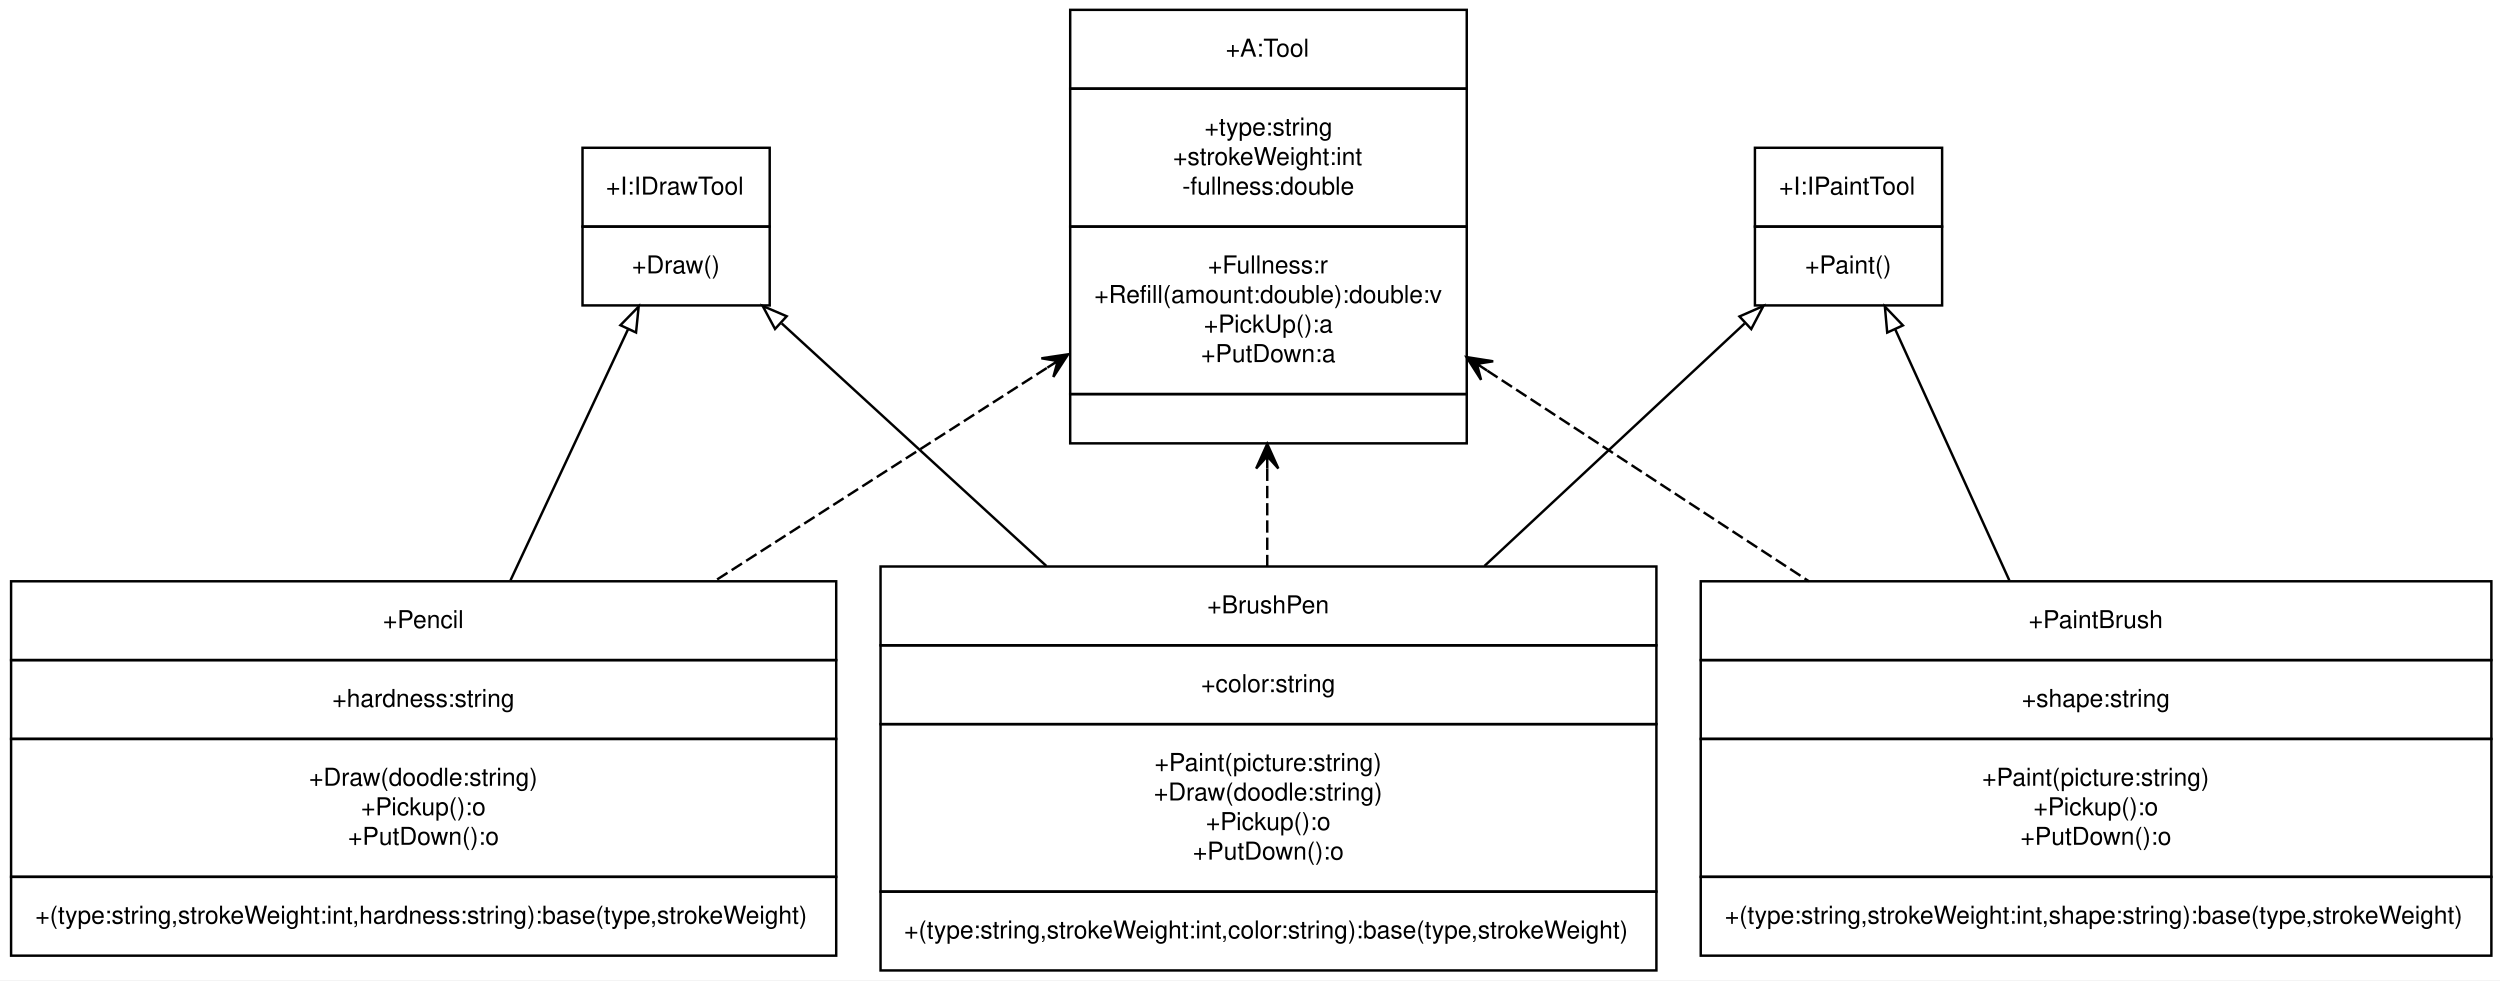
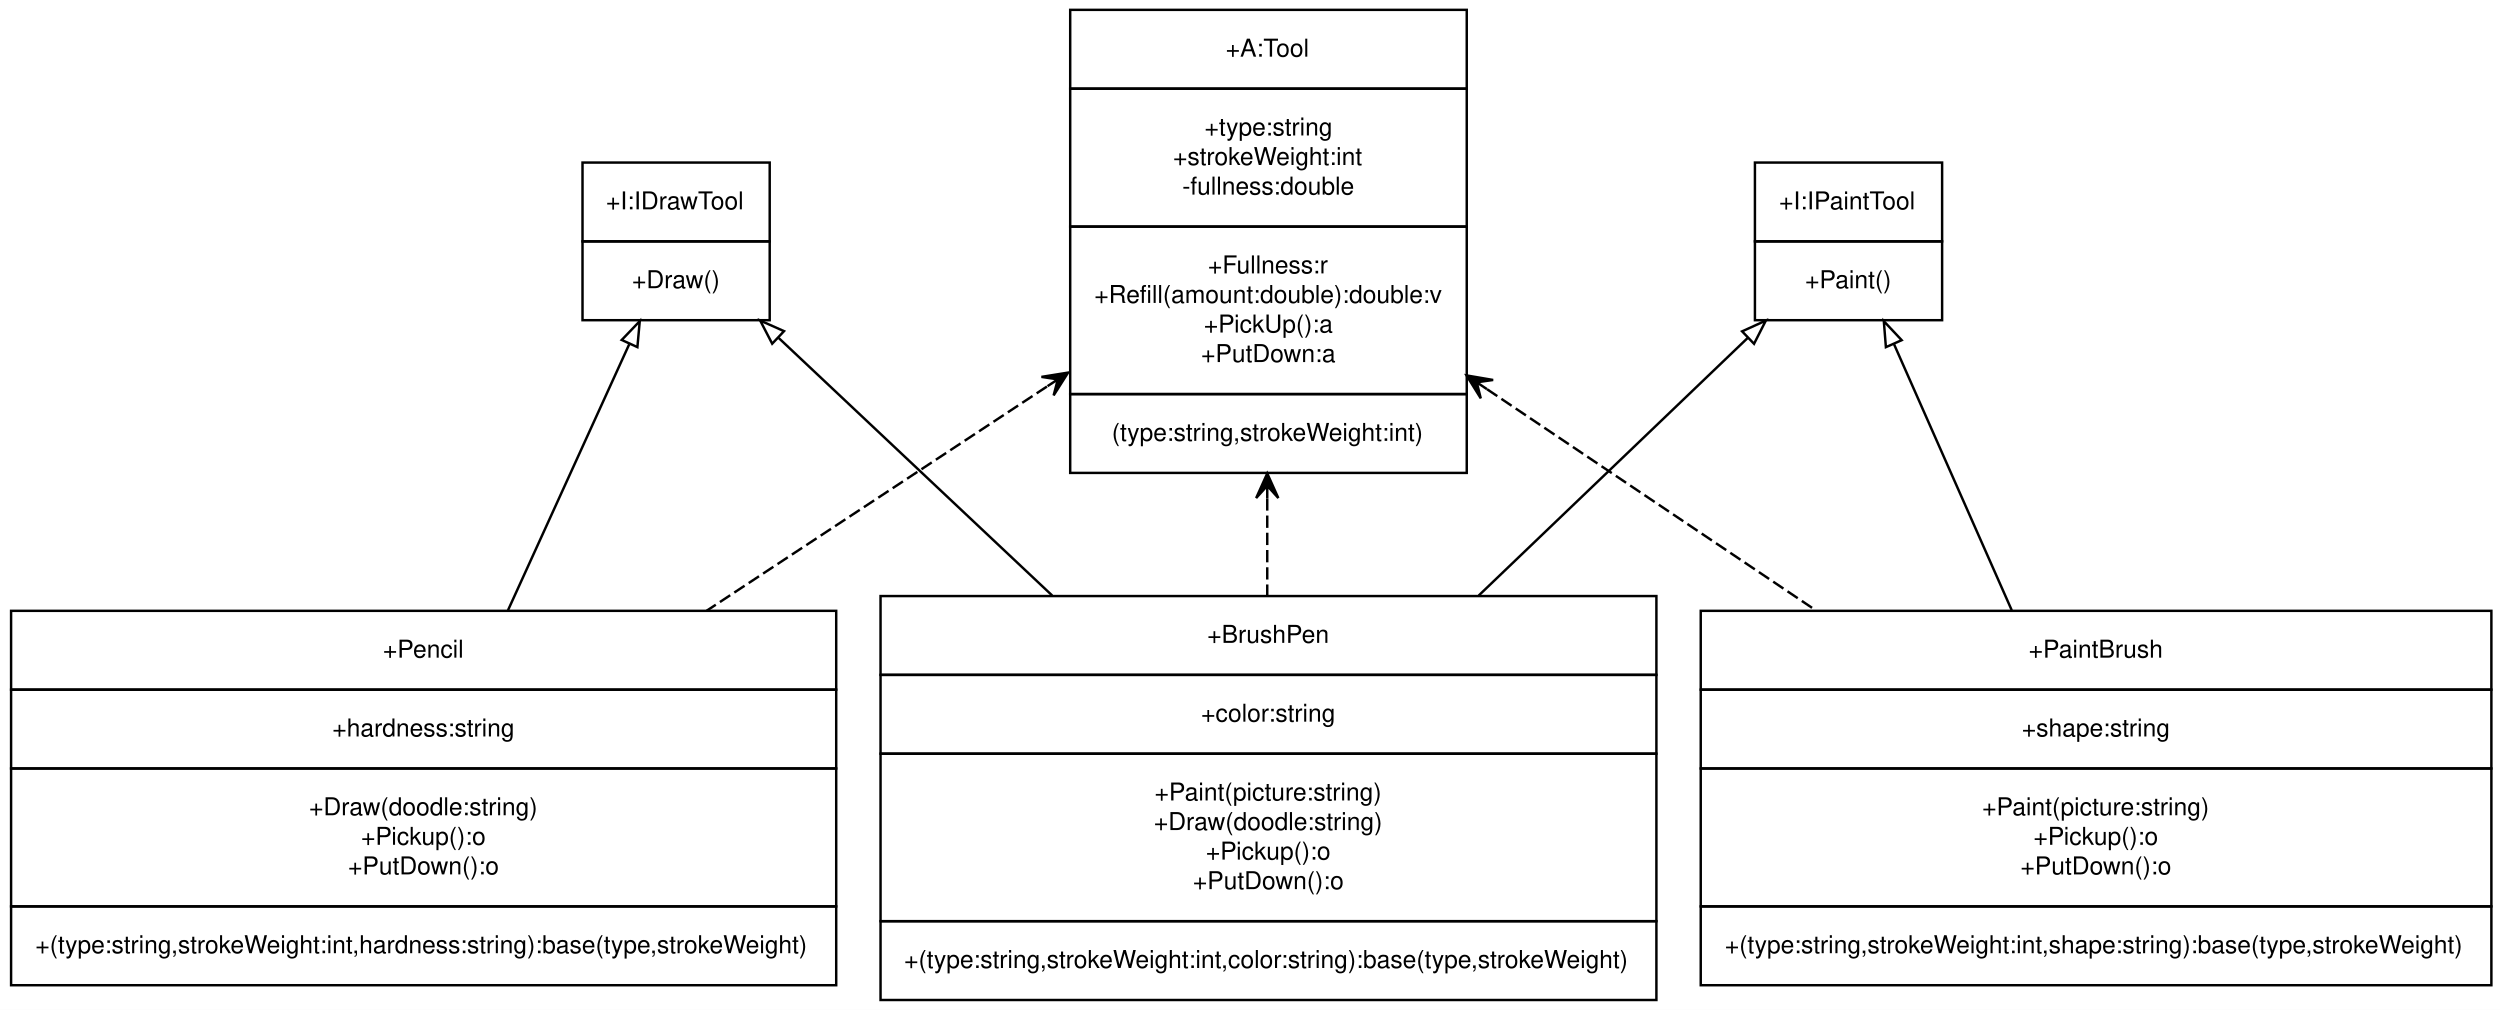
- <svg xmlns="http://www.w3.org/2000/svg" width="1015pt" height="398pt" viewBox="0.00 0.00 1015.00 398.00">
-   <g id="graph0" class="graph" transform="scale(1 1) rotate(0) translate(4 394)">
-     <polygon fill="#ffffff" stroke="transparent" points="-4,4 -4,-394 1011,-394 1011,4 -4,4" />
+ <svg xmlns="http://www.w3.org/2000/svg" width="1015pt" height="410pt" viewBox="0.00 0.00 1015.00 410.00">
+   <g id="graph0" class="graph" transform="scale(1 1) rotate(0) translate(4 406)">
+     <polygon fill="#ffffff" stroke="transparent" points="-4,4 -4,-406 1011,-406 1011,4 -4,4" />
    <g id="node1" class="node">
-       <polygon fill="none" stroke="#000000" points="430.5,-358 430.5,-390 591.5,-390 591.5,-358 430.5,-358" />
-       <text text-anchor="start" x="493.634" y="-371" font-family="Helvetica,sans-Serif" font-size="10.00" fill="#000000">+A:Tool</text>
-       <polygon fill="none" stroke="#000000" points="430.5,-302 430.5,-358 591.5,-358 591.5,-302 430.5,-302" />
-       <text text-anchor="start" x="485.02" y="-339" font-family="Helvetica,sans-Serif" font-size="10.00" fill="#000000">+type:string</text>
-       <text text-anchor="start" x="472.243" y="-327" font-family="Helvetica,sans-Serif" font-size="10.00" fill="#000000">+strokeWeight:int</text>
-       <text text-anchor="start" x="475.992" y="-315" font-family="Helvetica,sans-Serif" font-size="10.00" fill="#000000">-fullness:double</text>
-       <polygon fill="none" stroke="#000000" points="430.5,-234 430.5,-302 591.5,-302 591.5,-234 430.5,-234" />
-       <text text-anchor="start" x="486.414" y="-283" font-family="Helvetica,sans-Serif" font-size="10.00" fill="#000000">+Fullness:r</text>
-       <text text-anchor="start" x="440.29" y="-271" font-family="Helvetica,sans-Serif" font-size="10.00" fill="#000000">+Refill(amount:double):double:v</text>
-       <text text-anchor="start" x="484.75" y="-259" font-family="Helvetica,sans-Serif" font-size="10.00" fill="#000000">+PickUp():a</text>
-       <text text-anchor="start" x="483.63" y="-247" font-family="Helvetica,sans-Serif" font-size="10.00" fill="#000000">+PutDown:a</text>
-       <polygon fill="none" stroke="#000000" points="430.5,-214 430.5,-234 591.5,-234 591.5,-214 430.5,-214" />
+       <polygon fill="none" stroke="#000000" points="430.5,-370 430.5,-402 591.5,-402 591.5,-370 430.5,-370" />
+       <text text-anchor="start" x="493.634" y="-383" font-family="Helvetica,sans-Serif" font-size="10.00" fill="#000000">+A:Tool</text>
+       <polygon fill="none" stroke="#000000" points="430.5,-314 430.5,-370 591.5,-370 591.5,-314 430.5,-314" />
+       <text text-anchor="start" x="485.02" y="-351" font-family="Helvetica,sans-Serif" font-size="10.00" fill="#000000">+type:string</text>
+       <text text-anchor="start" x="472.243" y="-339" font-family="Helvetica,sans-Serif" font-size="10.00" fill="#000000">+strokeWeight:int</text>
+       <text text-anchor="start" x="475.992" y="-327" font-family="Helvetica,sans-Serif" font-size="10.00" fill="#000000">-fullness:double</text>
+       <polygon fill="none" stroke="#000000" points="430.5,-246 430.5,-314 591.5,-314 591.5,-246 430.5,-246" />
+       <text text-anchor="start" x="486.414" y="-295" font-family="Helvetica,sans-Serif" font-size="10.00" fill="#000000">+Fullness:r</text>
+       <text text-anchor="start" x="440.29" y="-283" font-family="Helvetica,sans-Serif" font-size="10.00" fill="#000000">+Refill(amount:double):double:v</text>
+       <text text-anchor="start" x="484.75" y="-271" font-family="Helvetica,sans-Serif" font-size="10.00" fill="#000000">+PickUp():a</text>
+       <text text-anchor="start" x="483.63" y="-259" font-family="Helvetica,sans-Serif" font-size="10.00" fill="#000000">+PutDown:a</text>
+       <polygon fill="none" stroke="#000000" points="430.5,-214 430.5,-246 591.5,-246 591.5,-214 430.5,-214" />
+       <text text-anchor="start" x="447.383" y="-227" font-family="Helvetica,sans-Serif" font-size="10.00" fill="#000000">(type:string,strokeWeight:int)</text>
    </g>
    <g id="node2" class="node">
      <polygon fill="none" stroke="#000000" points="353.5,-132 353.5,-164 668.5,-164 668.5,-132 353.5,-132" />
      <text text-anchor="start" x="486.129" y="-145" font-family="Helvetica,sans-Serif" font-size="10.00" fill="#000000">+BrushPen</text>
      <polygon fill="none" stroke="#000000" points="353.5,-100 353.5,-132 668.5,-132 668.5,-100 353.5,-100" />
      <text text-anchor="start" x="483.635" y="-113" font-family="Helvetica,sans-Serif" font-size="10.00" fill="#000000">+color:string</text>
      <polygon fill="none" stroke="#000000" points="353.5,-32 353.5,-100 668.5,-100 668.5,-32 353.5,-32" />
      <text text-anchor="start" x="464.745" y="-81" font-family="Helvetica,sans-Serif" font-size="10.00" fill="#000000">+Paint(picture:string)</text>
      <text text-anchor="start" x="464.469" y="-69" font-family="Helvetica,sans-Serif" font-size="10.00" fill="#000000">+Draw(doodle:string)</text>
      <text text-anchor="start" x="485.579" y="-57" font-family="Helvetica,sans-Serif" font-size="10.00" fill="#000000">+Pickup():o</text>
      <text text-anchor="start" x="480.301" y="-45" font-family="Helvetica,sans-Serif" font-size="10.00" fill="#000000">+PutDown():o</text>
      <polygon fill="none" stroke="#000000" points="353.5,0 353.5,-32 668.5,-32 668.5,0 353.5,0" />
      <text text-anchor="start" x="363.064" y="-13" font-family="Helvetica,sans-Serif" font-size="10.00" fill="#000000">+(type:string,strokeWeight:int,color:string):base(type,strokeWeight)</text>
    </g>
    <g id="edge5" class="edge">
-       <path fill="none" stroke="#000000" stroke-dasharray="5,2" d="M510.5,-203.735C510.5,-190.518 510.5,-177.071 510.5,-164.172" />
-       <polygon fill="#000000" stroke="#000000" points="510.5,-213.785 506,-203.785 510.5,-208.785 510.5,-203.785 510.5,-203.785 510.5,-203.785 510.5,-208.785 515,-203.785 510.5,-213.785 510.5,-213.785" />
+       <path fill="none" stroke="#000000" stroke-dasharray="5,2" d="M510.5,-203.699C510.5,-190.443 510.5,-177.027 510.5,-164.185" />
+       <polygon fill="#000000" stroke="#000000" points="510.5,-213.792 506,-203.792 510.5,-208.792 510.5,-203.792 510.5,-203.792 510.5,-203.792 510.5,-208.792 515,-203.792 510.5,-213.792 510.5,-213.792" />
    </g>
    <g id="node3" class="node">
      <polygon fill="none" stroke="#000000" points=".5,-126 .5,-158 335.5,-158 335.5,-126 .5,-126" />
      <text text-anchor="start" x="151.468" y="-139" font-family="Helvetica,sans-Serif" font-size="10.00" fill="#000000">+Pencil</text>
      <polygon fill="none" stroke="#000000" points=".5,-94 .5,-126 335.5,-126 335.5,-94 .5,-94" />
      <text text-anchor="start" x="130.906" y="-107" font-family="Helvetica,sans-Serif" font-size="10.00" fill="#000000">+hardness:string</text>
      <polygon fill="none" stroke="#000000" points=".5,-38 .5,-94 335.5,-94 335.5,-38 .5,-38" />
      <text text-anchor="start" x="121.469" y="-75" font-family="Helvetica,sans-Serif" font-size="10.00" fill="#000000">+Draw(doodle:string)</text>
      <text text-anchor="start" x="142.579" y="-63" font-family="Helvetica,sans-Serif" font-size="10.00" fill="#000000">+Pickup():o</text>
      <text text-anchor="start" x="137.301" y="-51" font-family="Helvetica,sans-Serif" font-size="10.00" fill="#000000">+PutDown():o</text>
      <polygon fill="none" stroke="#000000" points=".5,-6 .5,-38 335.5,-38 335.5,-6 .5,-6" />
      <text text-anchor="start" x="10.335" y="-19" font-family="Helvetica,sans-Serif" font-size="10.00" fill="#000000">+(type:string,strokeWeight:int,hardness:string):base(type,strokeWeight)</text>
    </g>
    <g id="edge6" class="edge">
-       <path fill="none" stroke="#000000" stroke-dasharray="5,2" d="M420.991,-244.589C379.81,-218.175 330.38,-186.471 286.149,-158.101" />
-       <polygon fill="#000000" stroke="#000000" points="429.648,-250.142 418.801,-248.53 425.439,-247.442 421.231,-244.743 421.231,-244.743 421.231,-244.743 425.439,-247.442 423.66,-240.955 429.648,-250.142 429.648,-250.142" />
+       <path fill="none" stroke="#000000" stroke-dasharray="5,2" d="M421.052,-249.063C378.837,-221.249 327.946,-187.716 282.869,-158.016" />
+       <polygon fill="#000000" stroke="#000000" points="429.648,-254.727 418.822,-252.983 425.473,-251.976 421.298,-249.225 421.298,-249.225 421.298,-249.225 425.473,-251.976 423.774,-245.468 429.648,-254.727 429.648,-254.727" />
    </g>
    <g id="node4" class="node">
      <polygon fill="none" stroke="#000000" points="686.5,-126 686.5,-158 1007.5,-158 1007.5,-126 686.5,-126" />
      <text text-anchor="start" x="819.63" y="-139" font-family="Helvetica,sans-Serif" font-size="10.00" fill="#000000">+PaintBrush</text>
      <polygon fill="none" stroke="#000000" points="686.5,-94 686.5,-126 1007.5,-126 1007.5,-94 686.5,-94" />
      <text text-anchor="start" x="816.851" y="-107" font-family="Helvetica,sans-Serif" font-size="10.00" fill="#000000">+shape:string</text>
      <polygon fill="none" stroke="#000000" points="686.5,-38 686.5,-94 1007.5,-94 1007.5,-38 686.5,-38" />
      <text text-anchor="start" x="800.745" y="-75" font-family="Helvetica,sans-Serif" font-size="10.00" fill="#000000">+Paint(picture:string)</text>
      <text text-anchor="start" x="821.58" y="-63" font-family="Helvetica,sans-Serif" font-size="10.00" fill="#000000">+Pickup():o</text>
      <text text-anchor="start" x="816.301" y="-51" font-family="Helvetica,sans-Serif" font-size="10.00" fill="#000000">+PutDown():o</text>
      <polygon fill="none" stroke="#000000" points="686.5,-6 686.5,-38 1007.5,-38 1007.5,-6 686.5,-6" />
      <text text-anchor="start" x="696.279" y="-19" font-family="Helvetica,sans-Serif" font-size="10.00" fill="#000000">+(type:string,strokeWeight:int,shape:string):base(type,strokeWeight)</text>
    </g>
    <g id="edge7" class="edge">
-       <path fill="none" stroke="#000000" stroke-dasharray="5,2" d="M599.832,-243.509C639.878,-217.288 687.628,-186.024 730.4,-158.018" />
-       <polygon fill="#000000" stroke="#000000" points="591.408,-249.025 597.309,-239.782 595.591,-246.286 599.774,-243.547 599.774,-243.547 599.774,-243.547 595.591,-246.286 602.239,-247.311 591.408,-249.025 591.408,-249.025" />
+       <path fill="none" stroke="#000000" stroke-dasharray="5,2" d="M599.755,-247.966C640.716,-220.414 689.75,-187.433 733.275,-158.157" />
+       <polygon fill="#000000" stroke="#000000" points="591.408,-253.58 597.194,-244.265 595.557,-250.789 599.706,-247.999 599.706,-247.999 599.706,-247.999 595.557,-250.789 602.217,-251.732 591.408,-253.58 591.408,-253.58" />
    </g>
    <g id="node5" class="node">
-       <polygon fill="none" stroke="#000000" points="232.5,-302 232.5,-334 308.5,-334 308.5,-302 232.5,-302" />
-       <text text-anchor="start" x="242.026" y="-315" font-family="Helvetica,sans-Serif" font-size="10.00" fill="#000000">+I:IDrawTool</text>
-       <polygon fill="none" stroke="#000000" points="232.5,-270 232.5,-302 308.5,-302 308.5,-270 232.5,-270" />
-       <text text-anchor="start" x="252.589" y="-283" font-family="Helvetica,sans-Serif" font-size="10.00" fill="#000000">+Draw()</text>
+       <polygon fill="none" stroke="#000000" points="232.5,-308 232.5,-340 308.5,-340 308.5,-308 232.5,-308" />
+       <text text-anchor="start" x="242.026" y="-321" font-family="Helvetica,sans-Serif" font-size="10.00" fill="#000000">+I:IDrawTool</text>
+       <polygon fill="none" stroke="#000000" points="232.5,-276 232.5,-308 308.5,-308 308.5,-276 232.5,-276" />
+       <text text-anchor="start" x="252.589" y="-289" font-family="Helvetica,sans-Serif" font-size="10.00" fill="#000000">+Draw()</text>
    </g>
    <g id="edge2" class="edge">
-       <path fill="none" stroke="#000000" d="M313.374,-262.699C343.194,-235.364 384.039,-197.922 420.818,-164.208" />
-       <polygon fill="none" stroke="#000000" points="310.662,-260.437 305.655,-269.774 315.392,-265.597 310.662,-260.437" />
+       <path fill="none" stroke="#000000" d="M312.13,-268.798C342.687,-240.024 385.293,-199.903 423.19,-164.217" />
+       <polygon fill="none" stroke="#000000" points="309.512,-266.456 304.631,-275.86 314.311,-271.552 309.512,-266.456" />
    </g>
    <g id="edge1" class="edge">
-       <path fill="none" stroke="#000000" d="M250.938,-260.216C237.496,-231.506 219.259,-192.553 203.262,-158.386" />
-       <polygon fill="none" stroke="#000000" points="247.892,-261.966 255.302,-269.538 254.232,-258.998 247.892,-261.966" />
+       <path fill="none" stroke="#000000" d="M251.465,-266.234C237.693,-236.016 218.692,-194.324 202.248,-158.243" />
+       <polygon fill="none" stroke="#000000" points="248.411,-267.972 255.743,-275.62 254.78,-265.069 248.411,-267.972" />
    </g>
    <g id="node6" class="node">
-       <polygon fill="none" stroke="#000000" points="708.5,-302 708.5,-334 784.5,-334 784.5,-302 708.5,-302" />
-       <text text-anchor="start" x="718.297" y="-315" font-family="Helvetica,sans-Serif" font-size="10.00" fill="#000000">+I:IPaintTool</text>
-       <polygon fill="none" stroke="#000000" points="708.5,-270 708.5,-302 784.5,-302 784.5,-270 708.5,-270" />
-       <text text-anchor="start" x="728.859" y="-283" font-family="Helvetica,sans-Serif" font-size="10.00" fill="#000000">+Paint()</text>
+       <polygon fill="none" stroke="#000000" points="708.5,-308 708.5,-340 784.5,-340 784.5,-308 708.5,-308" />
+       <text text-anchor="start" x="718.297" y="-321" font-family="Helvetica,sans-Serif" font-size="10.00" fill="#000000">+I:IPaintTool</text>
+       <polygon fill="none" stroke="#000000" points="708.5,-276 708.5,-308 784.5,-308 784.5,-276 708.5,-276" />
+       <text text-anchor="start" x="728.859" y="-289" font-family="Helvetica,sans-Serif" font-size="10.00" fill="#000000">+Paint()</text>
    </g>
    <g id="edge3" class="edge">
-       <path fill="none" stroke="#000000" d="M704.34,-262.699C675.018,-235.364 634.853,-197.922 598.687,-164.208" />
-       <polygon fill="none" stroke="#000000" points="702.23,-265.516 711.931,-269.774 707.003,-260.396 702.23,-265.516" />
+       <path fill="none" stroke="#000000" d="M705.564,-268.798C675.516,-240.024 633.62,-199.903 596.355,-164.217" />
+       <polygon fill="none" stroke="#000000" points="703.294,-271.471 712.938,-275.86 708.136,-266.415 703.294,-271.471" />
    </g>
    <g id="edge4" class="edge">
-       <path fill="none" stroke="#000000" d="M765.493,-260.216C778.543,-231.506 796.249,-192.553 811.779,-158.386" />
-       <polygon fill="none" stroke="#000000" points="762.207,-258.986 761.255,-269.538 768.58,-261.883 762.207,-258.986" />
+       <path fill="none" stroke="#000000" d="M764.981,-266.234C778.351,-236.016 796.799,-194.324 812.764,-158.243" />
+       <polygon fill="none" stroke="#000000" points="761.673,-265.059 760.828,-275.62 768.075,-267.891 761.673,-265.059" />
    </g>
  </g>
</svg>
